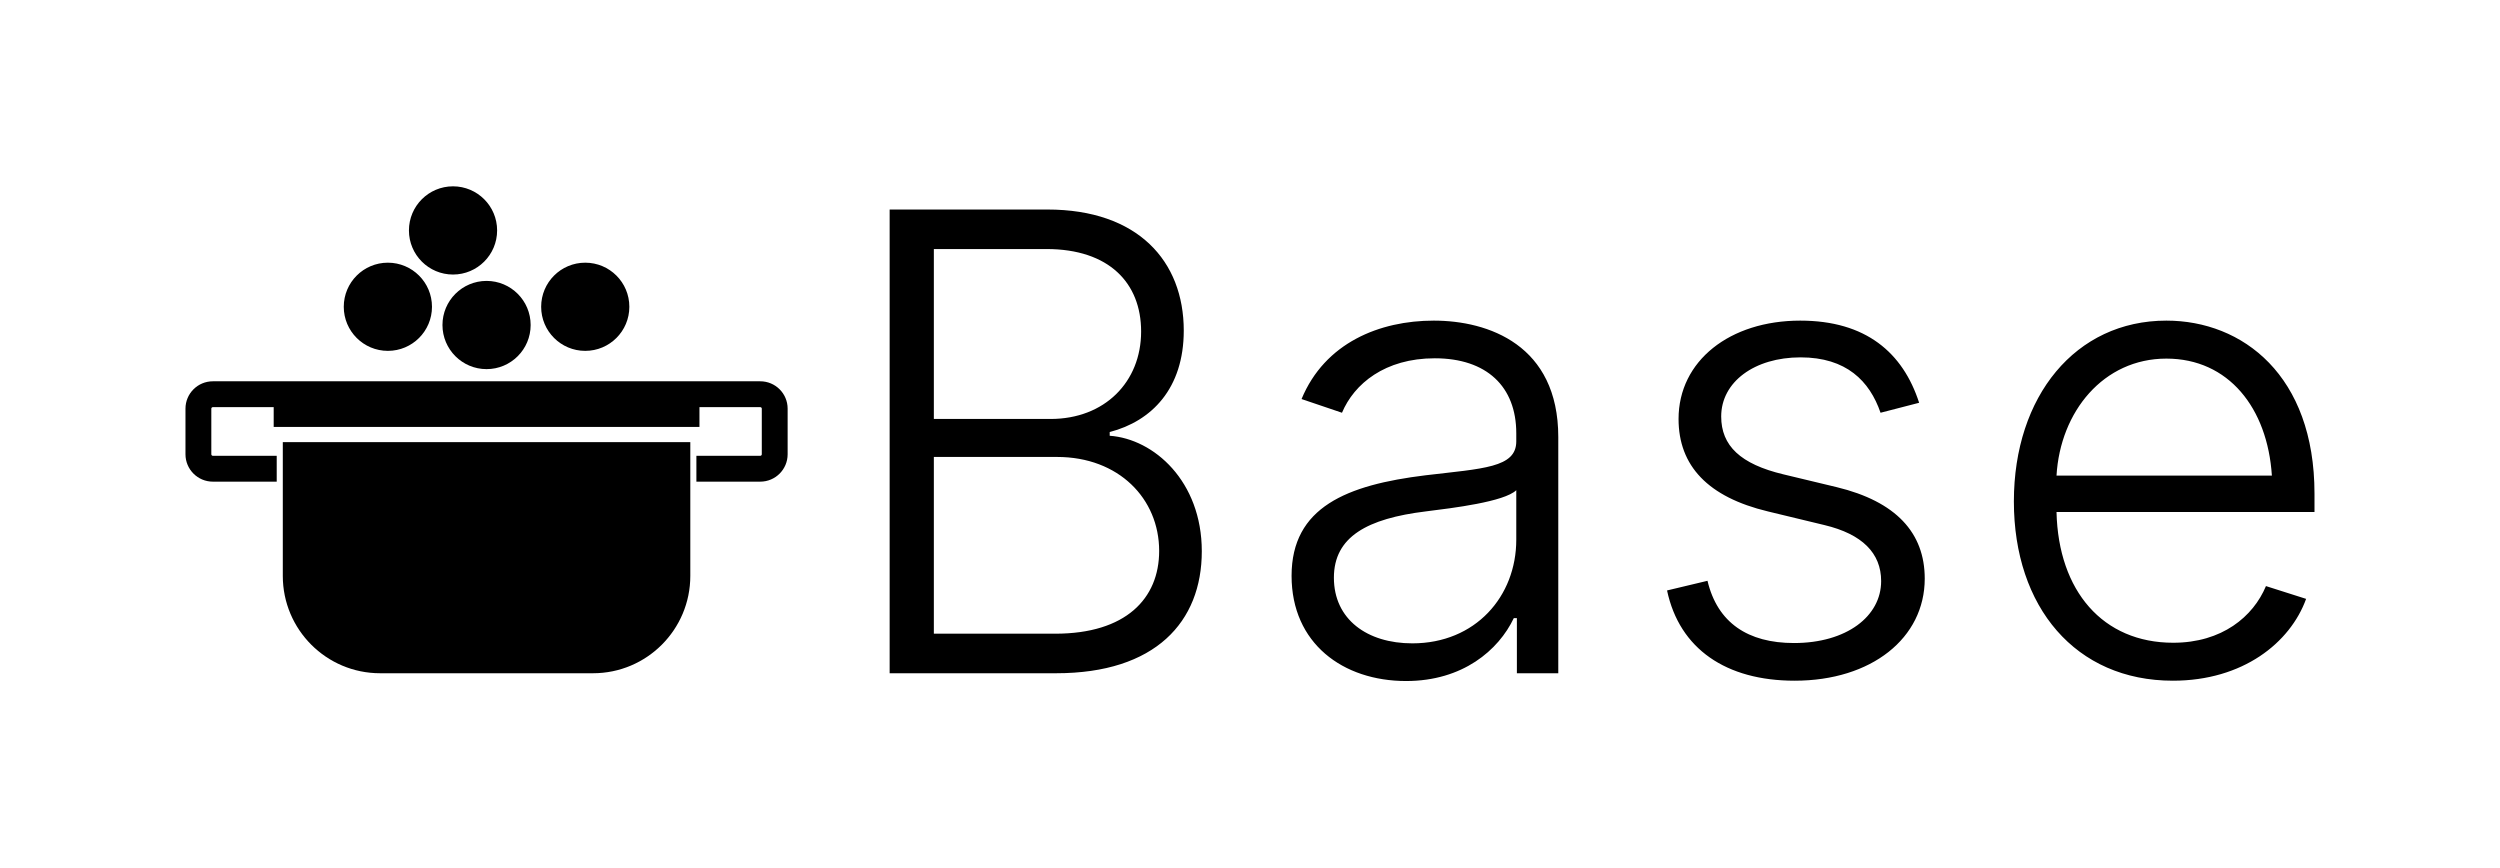
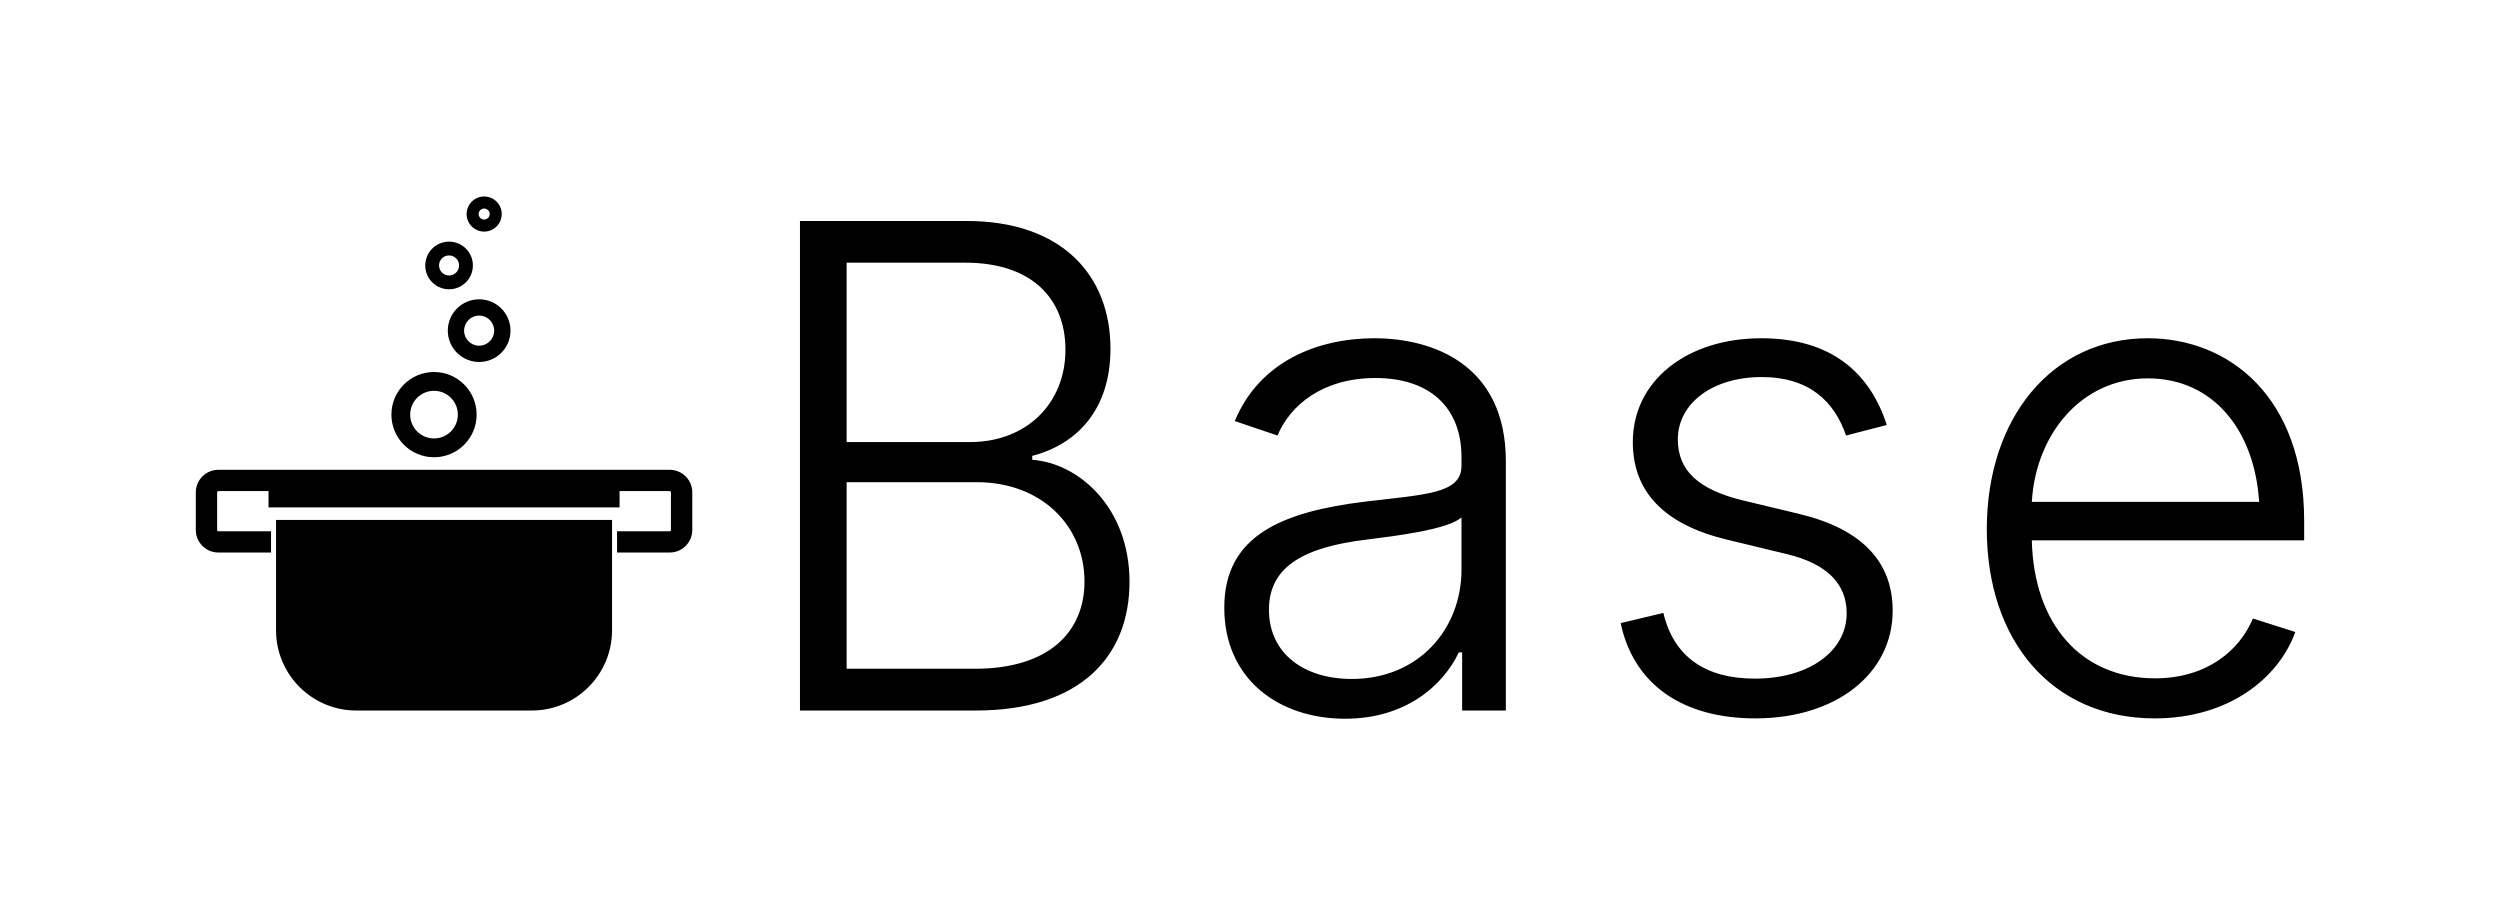
- <svg xmlns="http://www.w3.org/2000/svg" viewBox="0 0 784.47 271.63" width="784" height="272" role="img" aria-label="Base">
-   <path fill="#000000" d="M85.88 119.38L219.48 119.38L219.48 133.69L85.88 133.69L85.88 119.38ZM88.74 138.46L216.61 138.46L216.61 180.45C216.61 197.31 202.94 210.99 186.08 210.99L119.28 210.99C102.41 210.99 88.74 197.31 88.74 180.45L88.74 138.46ZM86.83 127.49L66.79 127.49C66.53 127.49 66.31 127.7 66.31 127.96L66.31 142.28C66.31 142.54 66.53 142.76 66.79 142.76L86.83 142.76L86.83 150.87L66.79 150.87C62.05 150.87 58.2 147.02 58.2 142.28L58.2 127.96C58.2 123.22 62.05 119.38 66.79 119.38L86.83 119.38ZM218.52 119.38L238.56 119.38C243.31 119.38 247.15 123.22 247.15 127.96L247.15 142.28C247.15 147.02 243.31 150.87 238.56 150.87L218.52 150.87L218.52 142.76L238.56 142.76C238.83 142.76 239.04 142.54 239.04 142.28L239.04 127.96C239.04 127.7 238.83 127.49 238.56 127.49L218.52 127.49L218.52 119.38ZM135.55 96C135.55 103.64 129.35 109.83 121.71 109.83C114.07 109.83 107.87 103.64 107.87 96C107.87 88.35 114.07 82.16 121.71 82.16C129.35 82.16 135.55 88.35 135.55 96ZM166.51 101.72C166.51 109.36 160.32 115.56 152.68 115.56C145.04 115.56 138.84 109.36 138.84 101.72C138.84 94.08 145.04 87.88 152.68 87.88C160.32 87.88 166.51 94.08 166.51 101.72ZM197.48 96C197.48 103.64 191.29 109.83 183.64 109.83C176 109.83 169.81 103.64 169.81 96C169.81 88.35 176 82.16 183.64 82.16C191.29 82.16 197.48 88.35 197.48 96ZM155.99 72.04C155.99 79.68 149.79 85.88 142.15 85.88C134.51 85.88 128.32 79.68 128.32 72.04C128.32 64.4 134.51 58.2 142.15 58.2C149.79 58.2 155.99 64.4 155.99 72.04Z" />
-   <path fill="#000000" d="M279.16 210.99L331.41 210.99C362.56 210.99 377.11 194.87 377.11 172.71C377.11 150.73 362.07 137.45 348.21 136.47L348.21 135.3C361.39 131.88 371.45 121.63 371.45 103.47C371.45 81.69 357.09 65.48 328.67 65.48L279.16 65.48ZM293.03 198.58L293.03 143.12L331.7 143.12C351.04 143.12 363.73 156.2 363.73 172.61C363.73 187.55 353.28 198.58 331.12 198.58ZM293.03 131.2L293.03 77.88L328.38 77.88C348.01 77.88 358.07 88.53 358.07 103.76C358.07 119.58 346.64 131.2 329.65 131.2ZM441.22 213.43C458.99 213.43 470.22 203.76 475.01 193.7L475.98 193.7L475.98 210.99L488.97 210.99L488.97 136.87C488.97 107.96 467 100.34 449.91 100.34C432.92 100.34 415.73 107.28 408.41 124.95L421.1 129.25C424.91 120.17 434.58 112.16 450.2 112.16C466.51 112.16 475.79 121.04 475.79 135.69L475.79 138.23C475.79 146.53 465.34 146.73 447.27 148.88C422.66 151.9 405.28 158.84 405.28 180.42C405.28 201.61 421.39 213.43 441.22 213.43ZM443.17 201.61C429.01 201.61 418.56 194.09 418.56 181.01C418.56 168.12 429.11 162.45 447.37 160.21C456.06 159.13 471.98 157.18 475.79 153.56L475.79 169.09C475.79 186.87 463 201.61 443.17 201.61ZM563.14 213.33C587.26 213.33 603.96 199.95 603.96 181.3C603.96 166.85 594.87 157.08 576.32 152.59L559.62 148.58C546.14 145.36 540.09 139.6 540.09 130.42C540.09 119.58 550.54 111.87 564.99 111.87C579.35 111.87 586.67 119.29 590.09 129.25L602.2 126.12C597.12 110.4 585.5 100.34 564.89 100.34C542.82 100.34 526.71 112.94 526.71 131.2C526.71 145.95 535.99 155.71 554.74 160.21L572.51 164.5C584.33 167.33 590.28 173.29 590.28 182.08C590.28 193.12 579.44 201.51 562.94 201.51C548.49 201.51 538.92 195.17 535.79 181.98L523.1 185.01C527 203.37 541.65 213.33 563.14 213.33ZM681.83 213.33C703.8 213.33 718.65 201.42 723.63 187.65L711.03 183.64C707.03 193.21 697.26 201.42 681.93 201.42C659.86 201.42 645.89 185.21 645.31 160.4L726.26 160.4L726.26 154.64C726.26 117.53 703.71 100.34 679.78 100.34C651.26 100.34 631.93 124.07 631.93 157.08C631.93 190.19 651.26 213.33 681.83 213.33ZM645.31 148.97C646.48 128.86 660.05 112.26 679.78 112.26C699.31 112.26 711.52 127.78 712.89 148.97Z" />
+ <svg xmlns="http://www.w3.org/2000/svg" viewBox="0 0 743.09 271.63" width="743" height="272" role="img" aria-label="Base">
+   <path fill="#000000" d="M79.82 139.44L184.16 139.44L184.16 150.62L79.82 150.62L79.82 139.44ZM82.05 154.34L181.92 154.34L181.92 187.14C181.92 200.31 171.24 210.99 158.07 210.99L105.9 210.99C92.73 210.99 82.05 200.31 82.05 187.14L82.05 154.34ZM80.56 145.77L64.91 145.77C64.7 145.77 64.54 145.94 64.54 146.15L64.54 157.33C64.54 157.53 64.7 157.7 64.91 157.7L80.56 157.7L80.56 164.03L64.91 164.03C61.21 164.03 58.2 161.03 58.2 157.33L58.2 146.15C58.2 142.44 61.21 139.44 64.91 139.44L80.56 139.44ZM183.41 139.44L199.06 139.44C202.77 139.44 205.77 142.44 205.77 146.15L205.77 157.33C205.77 161.03 202.77 164.03 199.06 164.03L183.41 164.03L183.41 157.7L199.06 157.7C199.27 157.7 199.43 157.53 199.43 157.33L199.43 146.15C199.43 145.94 199.27 145.77 199.06 145.77L183.41 145.77L183.41 139.44ZM141.67 123.04C141.67 130.04 136 135.71 129.01 135.71C122.01 135.71 116.34 130.04 116.34 123.04C116.34 116.05 122.01 110.37 129.01 110.37C136 110.37 141.67 116.05 141.67 123.04ZM136.09 123.04C136.09 119.13 132.92 115.96 129.01 115.96C125.09 115.96 121.92 119.13 121.92 123.04C121.92 126.95 125.09 130.12 129.01 130.12C132.92 130.12 136.09 126.95 136.09 123.04ZM151.74 98.08C151.74 103.22 147.57 107.39 142.42 107.39C137.28 107.39 133.1 103.22 133.1 98.08C133.1 92.93 137.28 88.76 142.42 88.76C147.57 88.76 151.74 92.93 151.74 98.08ZM146.89 98.08C146.89 95.61 144.89 93.6 142.42 93.6C139.95 93.6 137.95 95.61 137.95 98.08C137.95 100.55 139.95 102.55 142.42 102.55C144.89 102.55 146.89 100.55 146.89 98.08ZM140.56 78.7C140.56 82.61 137.39 85.78 133.48 85.78C129.57 85.78 126.4 82.61 126.4 78.7C126.4 74.79 129.57 71.62 133.48 71.62C137.39 71.62 140.56 74.79 140.56 78.7ZM136.46 78.7C136.46 77.05 135.12 75.72 133.48 75.72C131.83 75.72 130.5 77.05 130.5 78.7C130.5 80.34 131.83 81.68 133.48 81.68C135.12 81.68 136.46 80.34 136.46 78.7ZM149.13 63.42C149.13 66.3 146.79 68.64 143.91 68.64C141.03 68.64 138.69 66.3 138.69 63.42C138.69 60.54 141.03 58.2 143.91 58.2C146.79 58.2 149.13 60.54 149.13 63.42ZM145.55 63.42C145.55 62.51 144.82 61.78 143.91 61.78C143.01 61.78 142.27 62.51 142.27 63.42C142.27 64.33 143.01 65.06 143.91 65.06C144.82 65.06 145.55 64.33 145.55 63.42Z" />
+   <path fill="#000000" d="M237.78 210.99L290.03 210.99C321.18 210.99 335.73 194.87 335.73 172.71C335.73 150.73 320.69 137.45 306.82 136.47L306.82 135.3C320.01 131.88 330.07 121.63 330.07 103.47C330.07 81.69 315.71 65.48 287.29 65.48L237.78 65.48ZM251.65 198.58L251.65 143.12L290.32 143.12C309.66 143.12 322.35 156.2 322.35 172.61C322.35 187.55 311.9 198.58 289.73 198.58ZM251.65 131.2L251.65 77.88L287 77.88C306.63 77.88 316.69 88.53 316.69 103.76C316.69 119.58 305.26 131.2 288.27 131.2ZM399.84 213.43C417.61 213.43 428.84 203.76 433.62 193.7L434.6 193.7L434.6 210.99L447.59 210.99L447.59 136.87C447.59 107.96 425.62 100.34 408.53 100.34C391.53 100.34 374.35 107.28 367.02 124.95L379.72 129.25C383.53 120.17 393.2 112.16 408.82 112.16C425.13 112.16 434.41 121.04 434.41 135.69L434.41 138.23C434.41 146.53 423.96 146.73 405.89 148.88C381.28 151.9 363.9 158.84 363.9 180.42C363.9 201.61 380.01 213.43 399.84 213.43ZM401.79 201.61C387.63 201.61 377.18 194.09 377.18 181.01C377.18 168.12 387.73 162.45 405.99 160.21C414.68 159.13 430.6 157.18 434.41 153.56L434.41 169.09C434.41 186.87 421.61 201.61 401.79 201.61ZM521.75 213.33C545.87 213.33 562.57 199.95 562.57 181.3C562.57 166.85 553.49 157.08 534.94 152.59L518.24 148.58C504.76 145.36 498.71 139.6 498.71 130.42C498.71 119.58 509.16 111.87 523.61 111.87C537.96 111.87 545.29 119.29 548.71 129.25L560.82 126.12C555.74 110.4 544.12 100.34 523.51 100.34C501.44 100.34 485.33 112.94 485.33 131.2C485.33 145.95 494.61 155.71 513.36 160.21L531.13 164.5C542.95 167.33 548.9 173.29 548.9 182.08C548.9 193.12 538.06 201.51 521.56 201.51C507.11 201.51 497.53 195.17 494.41 181.98L481.71 185.01C485.62 203.37 500.27 213.33 521.75 213.33ZM640.45 213.33C662.42 213.33 677.27 201.42 682.25 187.65L669.65 183.64C665.64 193.21 655.88 201.42 640.55 201.42C618.48 201.42 604.51 185.21 603.93 160.4L684.88 160.4L684.88 154.64C684.88 117.53 662.32 100.34 638.4 100.34C609.88 100.34 590.55 124.07 590.55 157.08C590.55 190.19 609.88 213.33 640.45 213.33ZM603.93 148.97C605.1 128.86 618.67 112.26 638.4 112.26C657.93 112.26 670.14 127.78 671.5 148.97Z" />
</svg>
